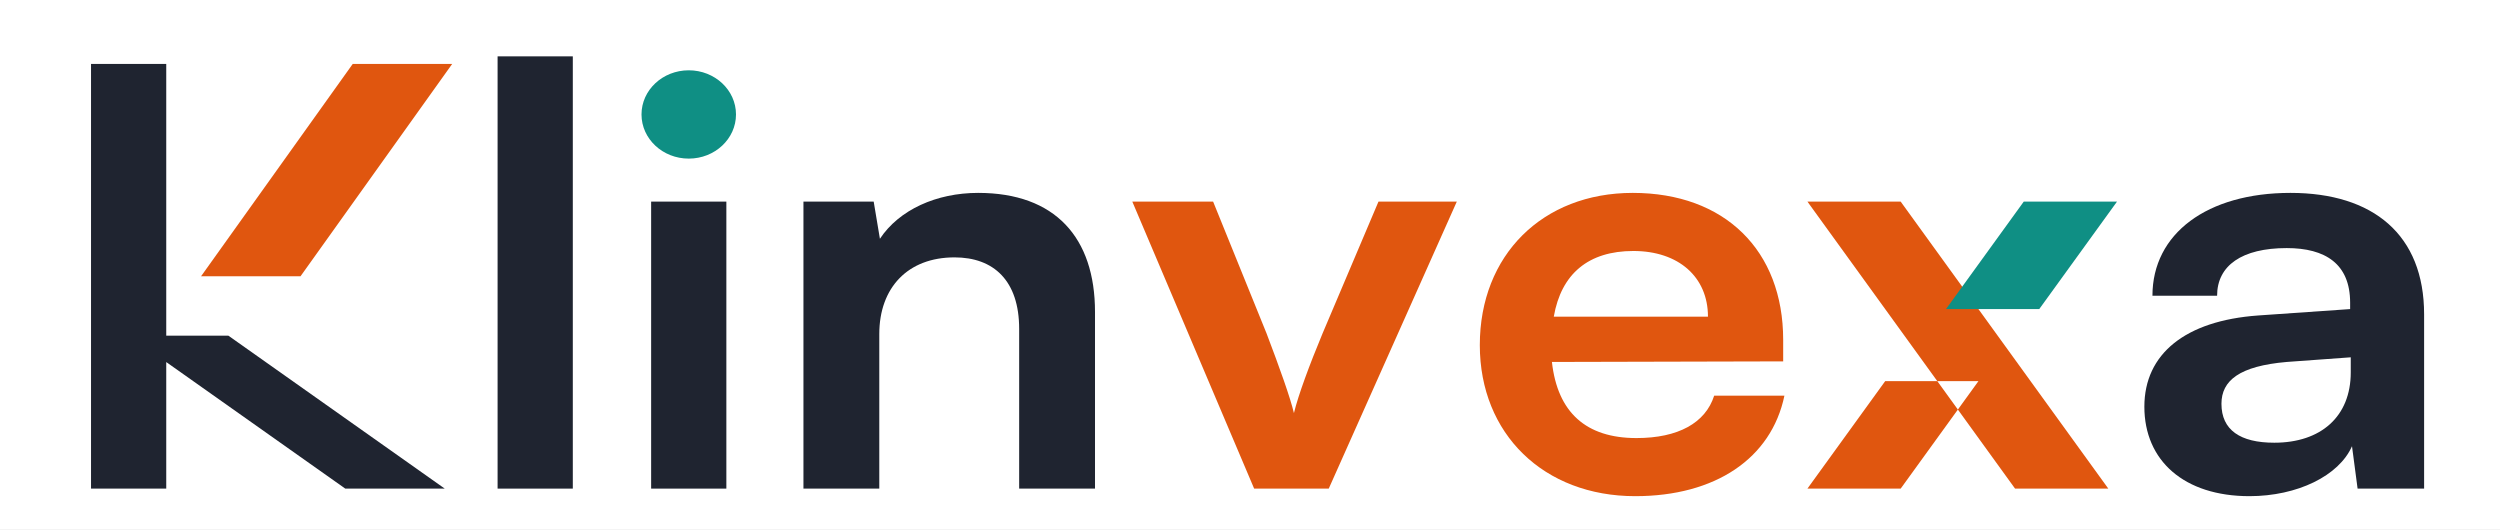
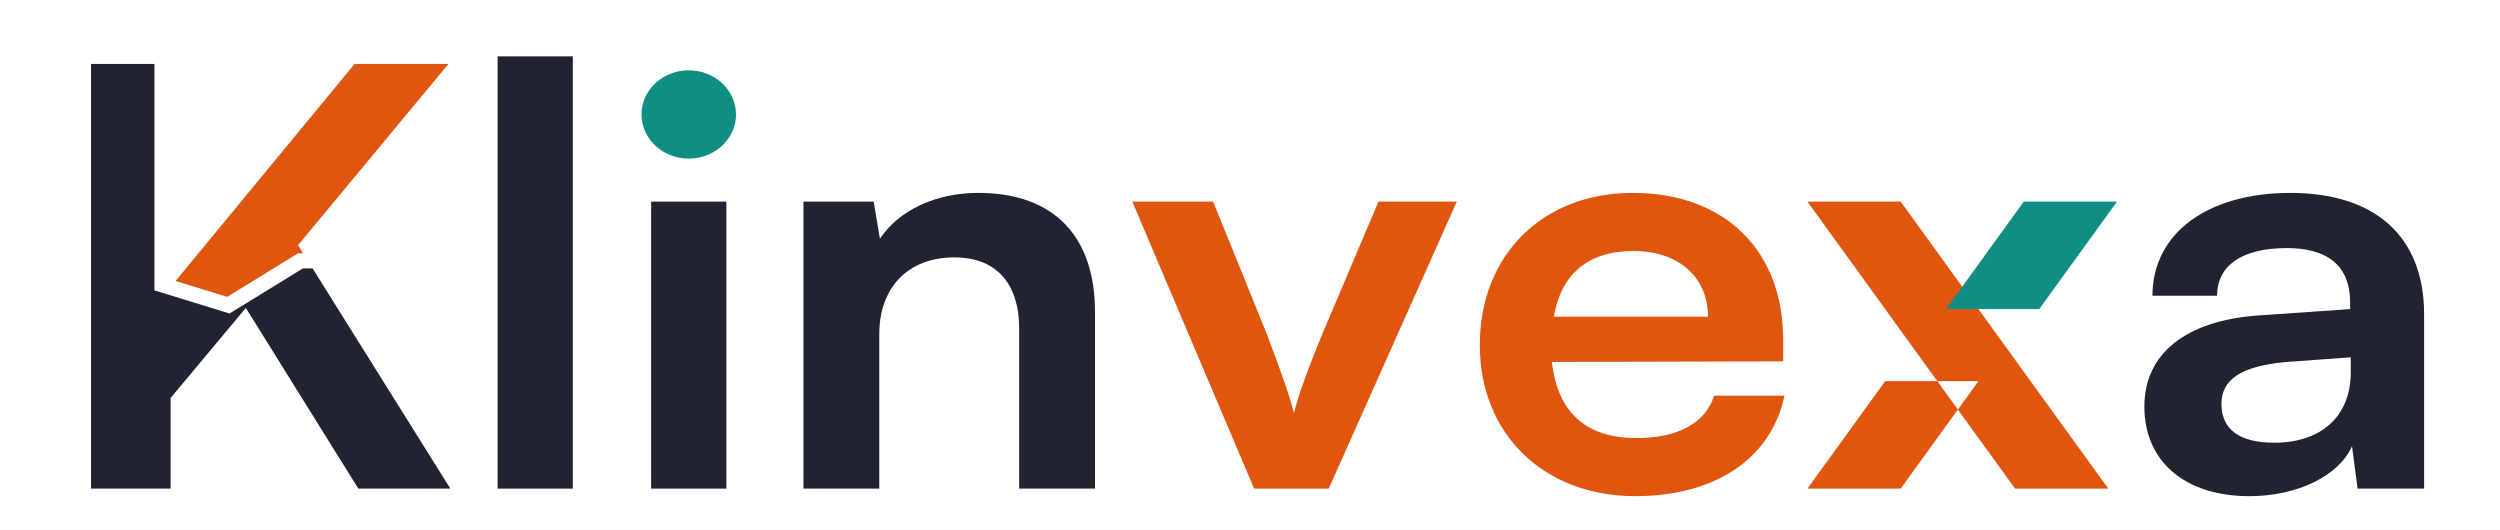
<svg xmlns="http://www.w3.org/2000/svg" viewBox="0 0 4303 911" role="img" aria-label="Klinvexa">
  <rect width="4303" height="911" fill="#FFFFFF" />
  <g transform="translate(70 841) scale(1.07 1)">
-     <path d="M81 0V-731H202V0ZM142.0 -263.2L302.0 -263.2L650.0 0.0L490.0 0.0Z" fill="#1F2430" />
-     <path d="M258.0 -365.5L418.0 -365.5L662.0 -731.0L502.0 -731.0Z" fill="#E0560F" />
+     <path d="M659.0 -0.0L511.0 -0.0L330.0 -311.0L209.0 -156.0L209.0 -0.0L81.0 -0.0L81.0 -731.0L183.0 -731.0L183.0 -341.2L303.8 -301.4L421.8 -379.0L437.4 -379.0Z" fill="#1F2430" />
+     <path d="M505.0 -731.0L656.0 -731.0L414.0 -419.0L422.2 -405.0L414.0 -405.0L300.0 -330.0L217.0 -357.4Z" fill="#E0560F" />
    <path d="M856 0V-744H735V0Z" fill="#1F2430" />
    <path d="M982 0V-494H1103V0Z" fill="#1F2430" />
    <path d="M966.5 -644a76 76 0 1 0 152 0a76 76 0 1 0 -152 0Z" fill="#0F8F84" />
    <path d="M1349 0V-266C1349 -346 1395 -398 1470 -398C1533 -398 1574 -358 1574 -275V0H1696V-304C1696 -432 1632 -509 1508 -509C1441 -509 1381 -480 1350 -430L1340 -494H1227V0Z" fill="#1F2430" />
    <path d="M1952 0H2072L2278 -494H2152L2062 -267C2041 -213 2023 -161 2016 -130C2010 -157 1993 -208 1972 -267L1886 -494H1756Z" fill="#E0560F" />
    <path d="M2565 13C2694 13 2784 -52 2805 -160H2692C2678 -113 2634 -87 2567 -87C2486 -87 2440 -131 2431 -218L2803 -219V-256C2803 -410 2709 -509 2561 -509C2416 -509 2315 -402 2315 -247C2315 -94 2418 13 2565 13ZM2562 -409C2635 -409 2682 -364 2682 -296H2434C2446 -370 2490 -409 2562 -409Z" fill="#E0560F" />
    <path d="M2842.0 -494.0L2992.0 -494.0L3326.0 0.0L3176.0 0.0ZM2842.0 0.0L2992.0 0.0L3117.1 -185.0L2967.1 -185.0Z" fill="#E0560F" />
    <path d="M3064.9 -309.0L3214.9 -309.0L3340.0 -494.0L3190.0 -494.0Z" fill="#0F8F84" />
    <path d="M3553 13C3630 13 3697 -22 3718 -73L3727 0H3834V-300C3834 -437 3752 -509 3619 -509C3485 -509 3397 -439 3397 -332H3501C3501 -384 3541 -414 3613 -414C3675 -414 3715 -387 3715 -320V-309L3567 -298C3450 -289 3384 -232 3384 -141C3384 -48 3448 13 3553 13ZM3593 -79C3538 -79 3508 -101 3508 -146C3508 -186 3537 -211 3613 -218L3716 -226V-200C3716 -124 3668 -79 3593 -79Z" fill="#1F2430" />
  </g>
</svg>
